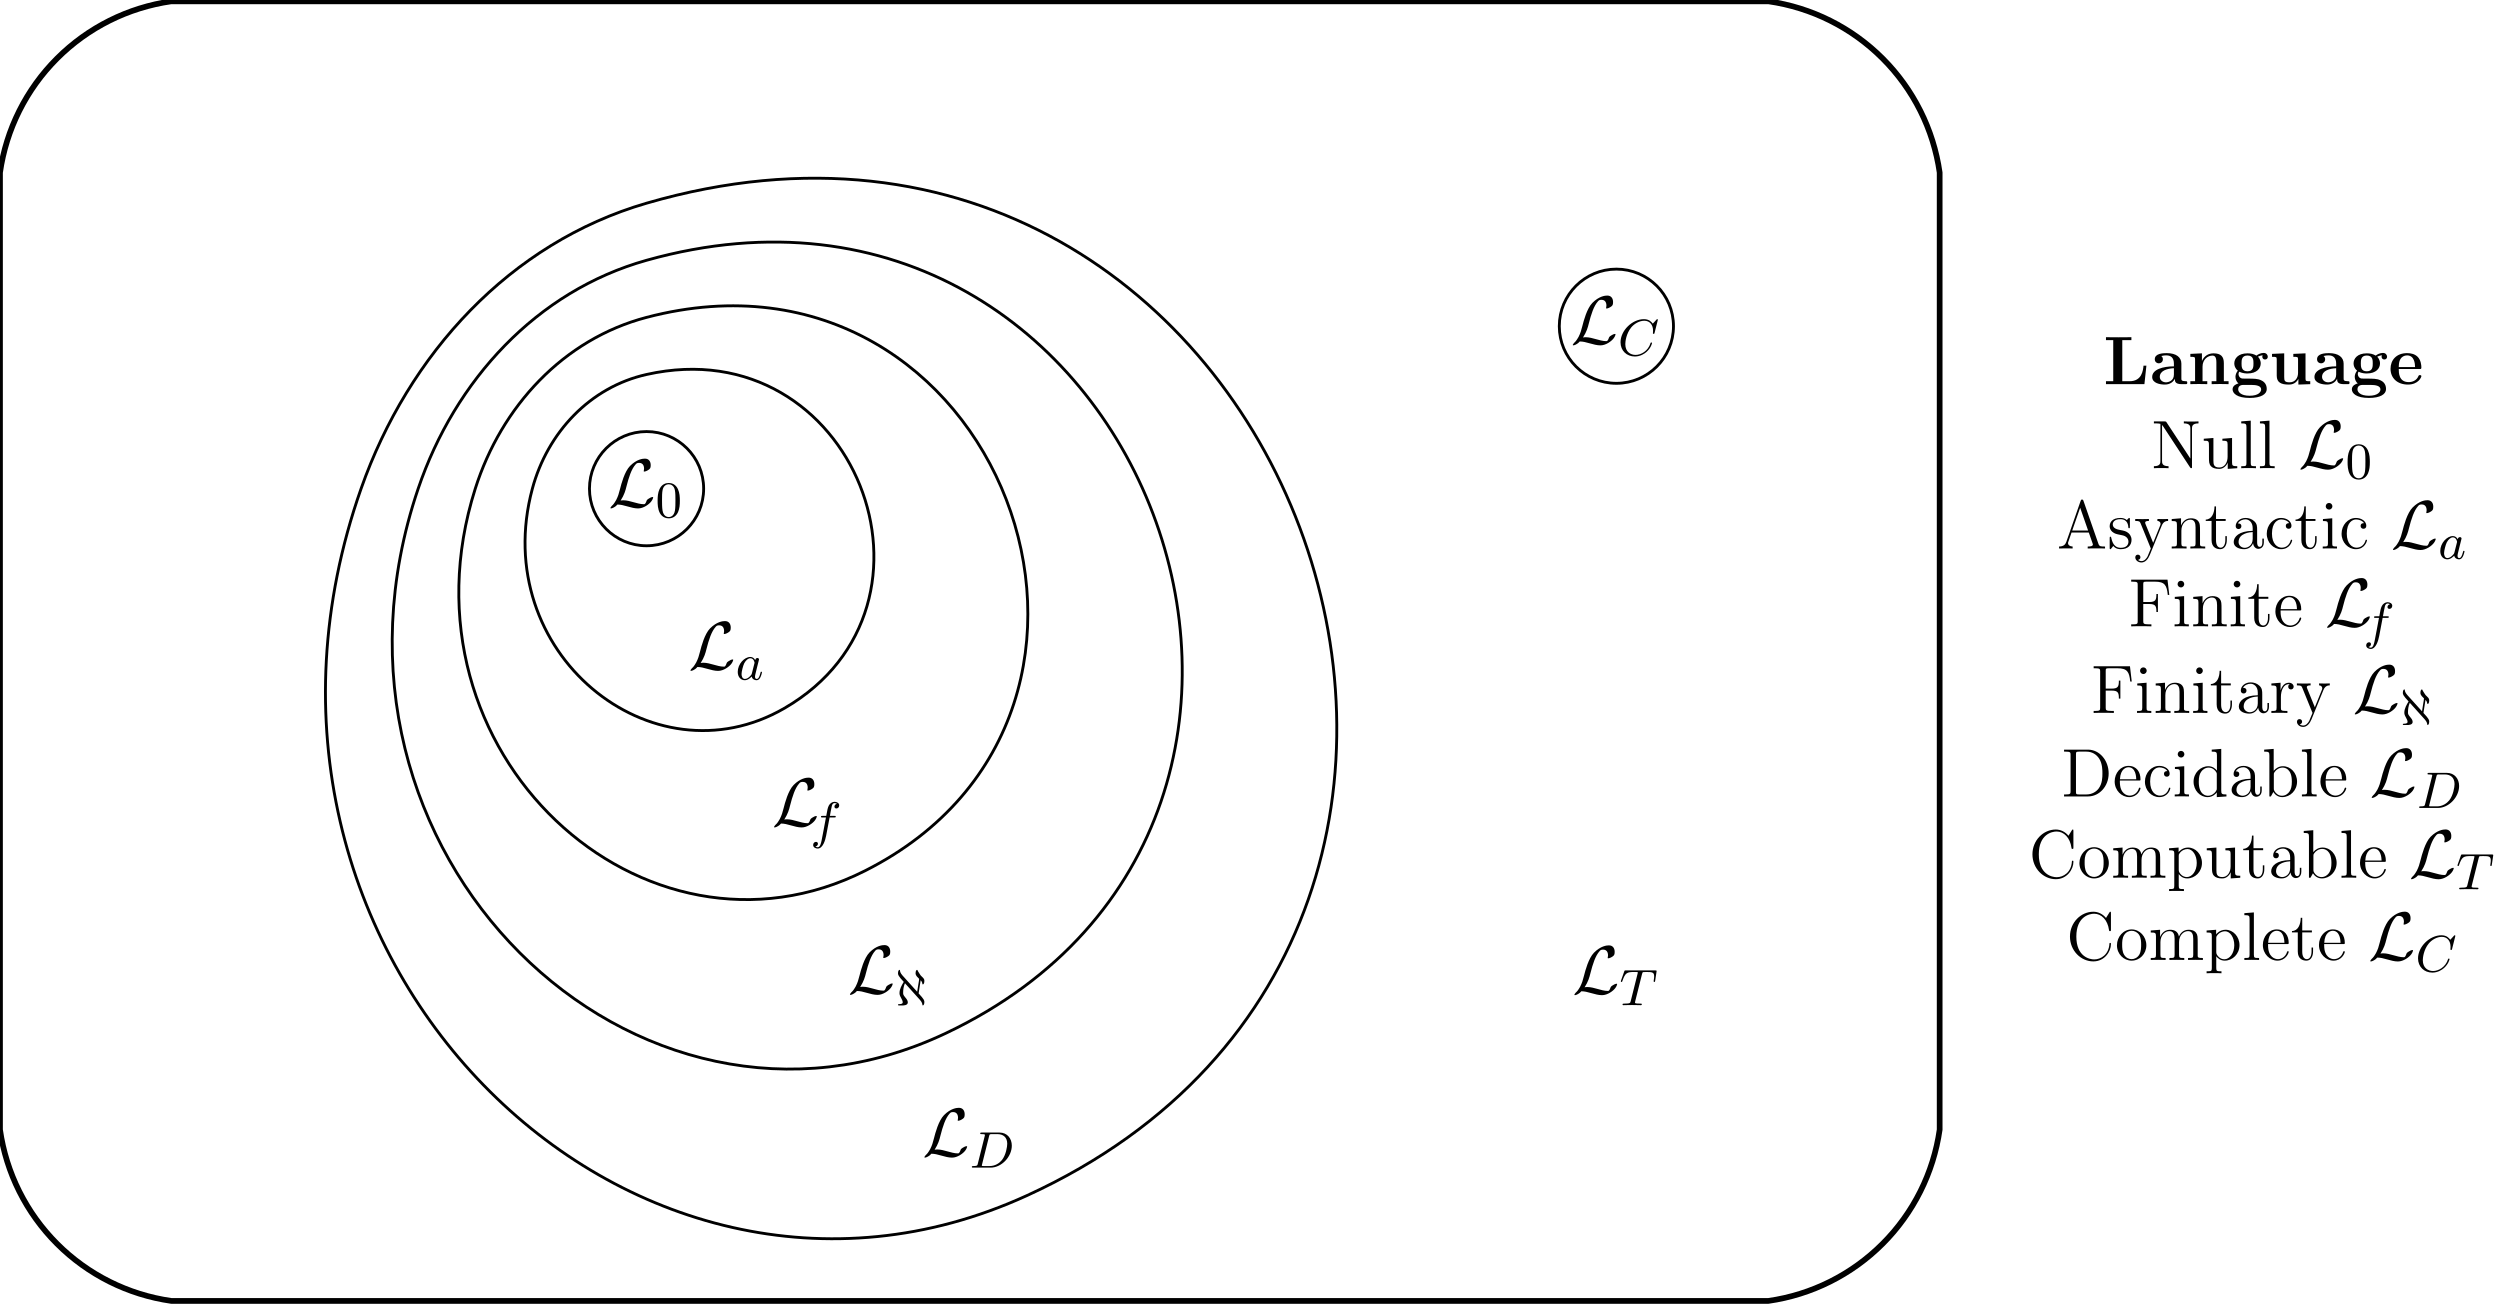
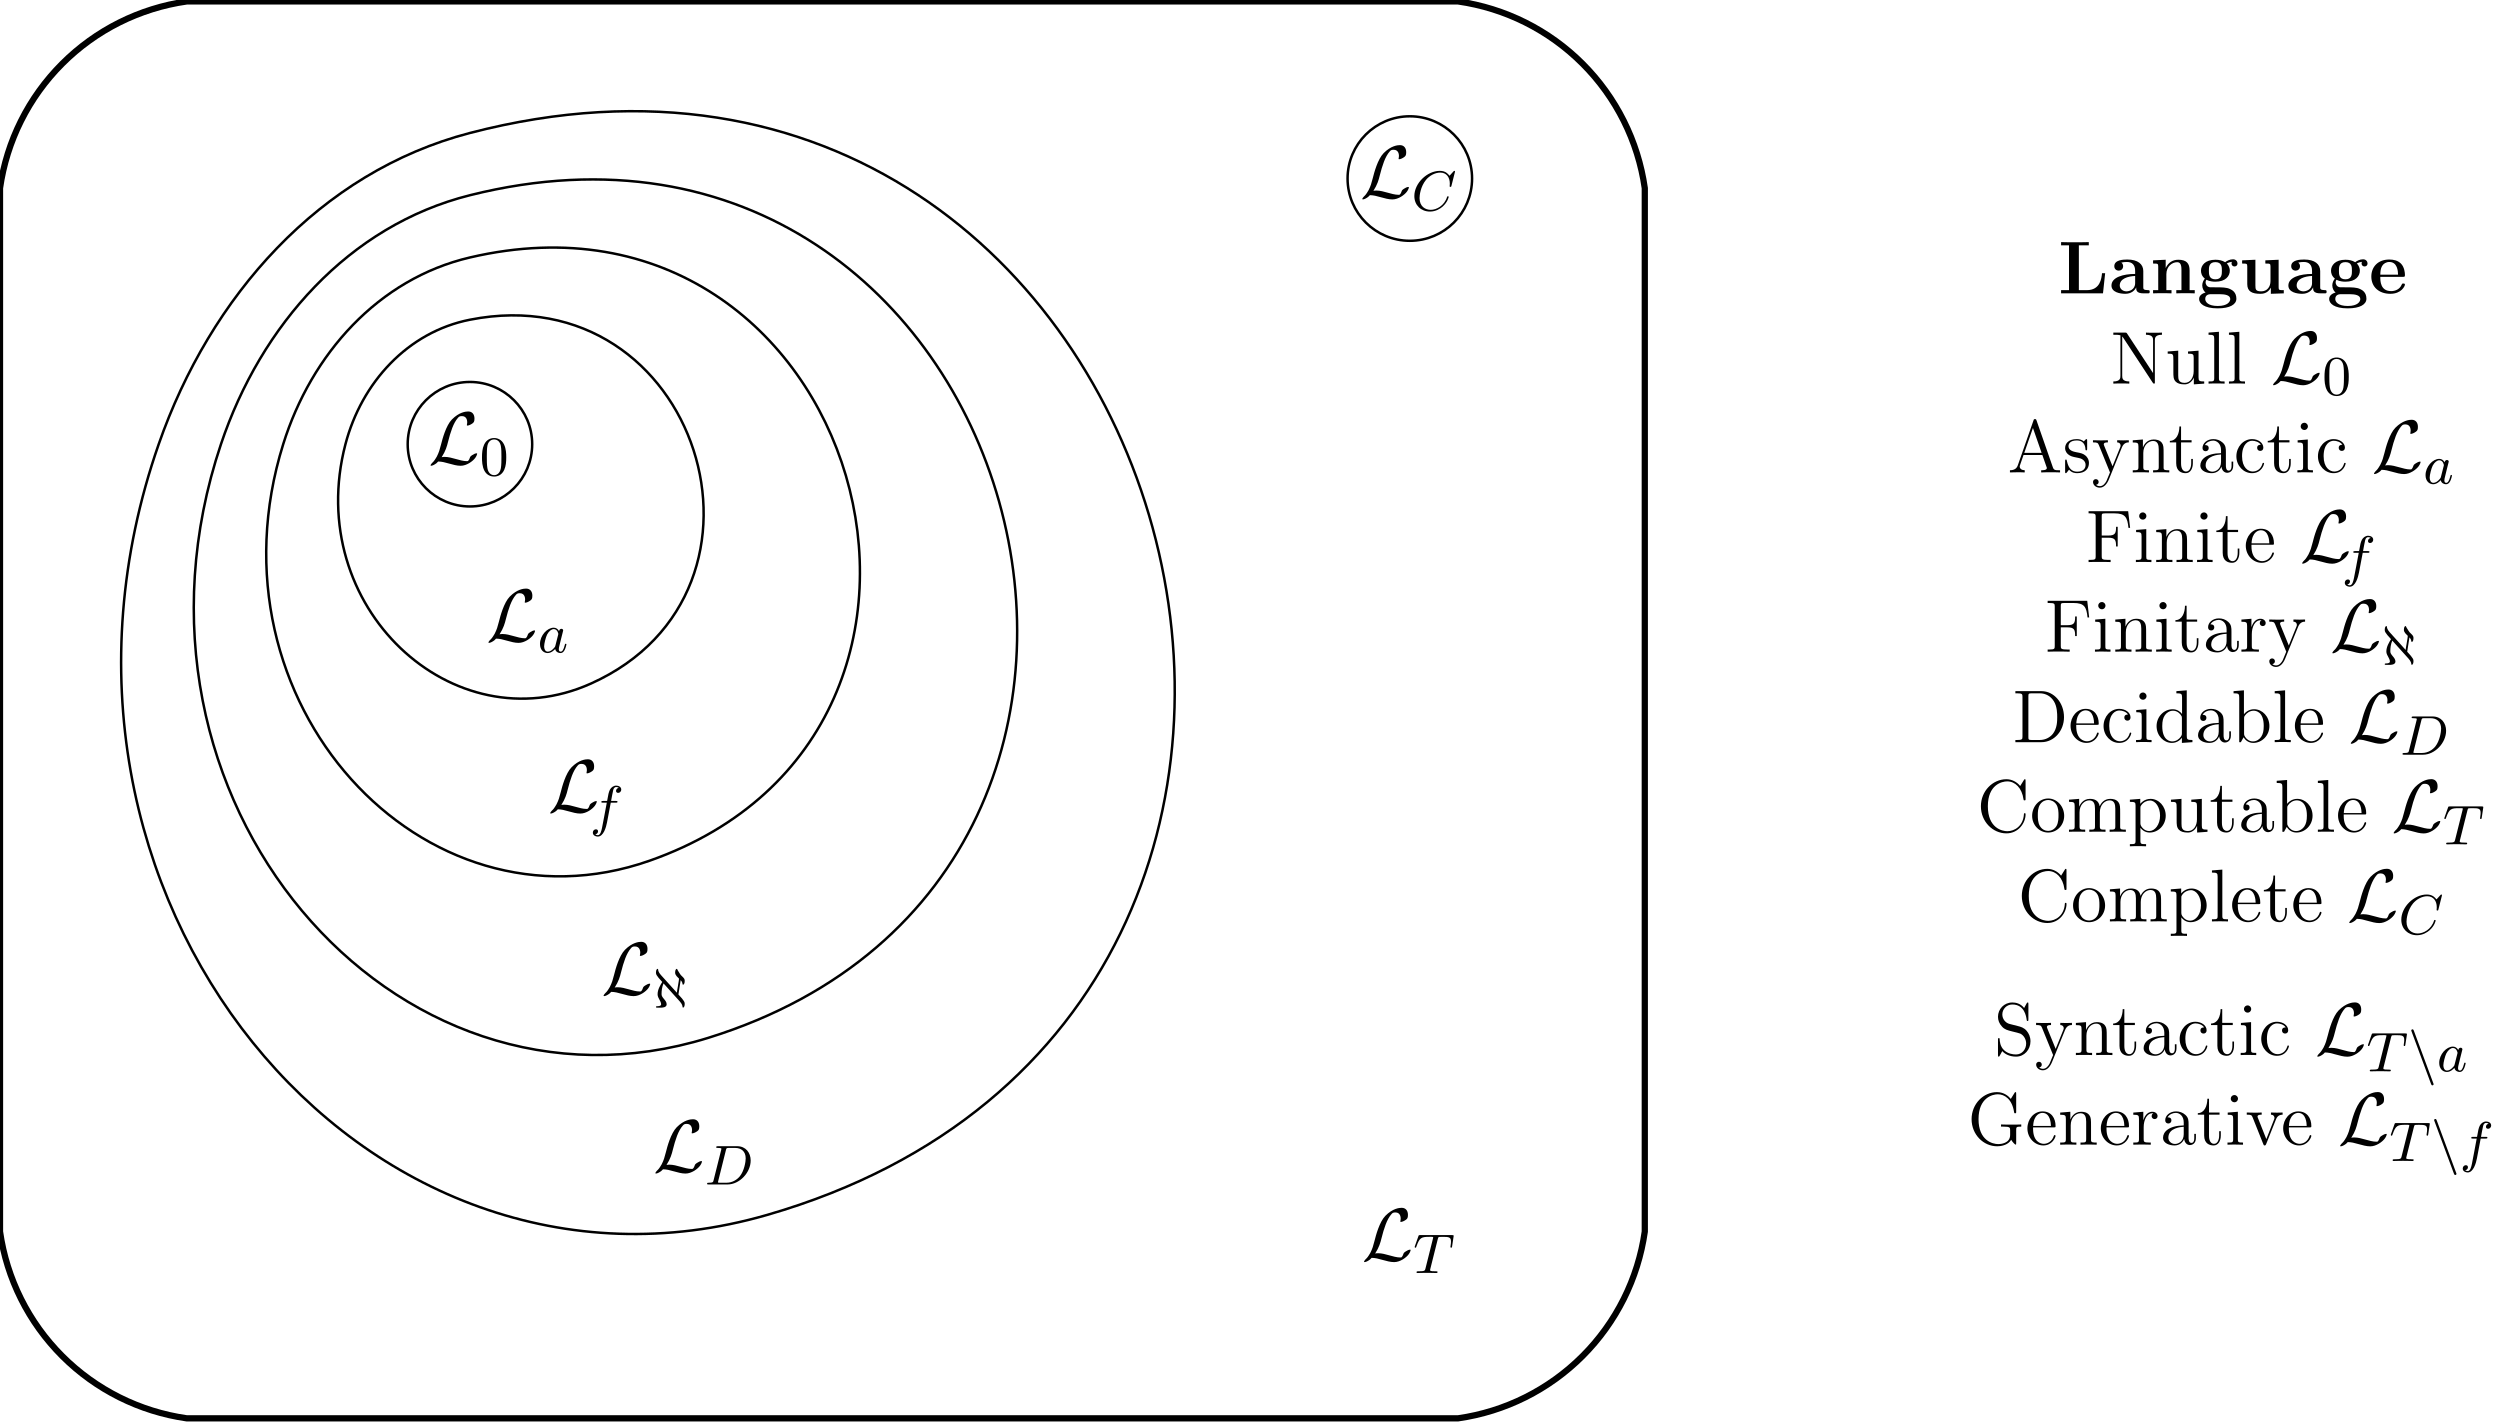
- <svg xmlns="http://www.w3.org/2000/svg" xmlns:xlink="http://www.w3.org/1999/xlink" version="1.1" width="436.23" height="227.767" viewBox="0 0 436.23 227.767">
+ <svg xmlns="http://www.w3.org/2000/svg" xmlns:xlink="http://www.w3.org/1999/xlink" version="1.1" width="400.117" height="227.771" viewBox="0 0 400.117 227.771">
  <defs>
    <g transform="scale(0.009963,0.009963)" id="GLYPHcmsy10_76">
      <path style="fill-rule: evenodd;" d="M180 -93C234 -177,251 -241,264 -294C299 -432,337 -552,399 -621C411 -634,419 -643,451 -643C520 -643,522 -574,522 -560C522 -542,517 -528,517 -523C517 -516,523 -516,524 -516C540 -516,567 -527,592 -545C610 -559,619 -569,619 -610C619 -664,591 -705,535 -705C503 -705,415 -697,317 -598C237 -516,190 -336,171 -261C153 -192,145 -161,115 -101C108 -89,82 -45,68 -32C41 -7,31 11,31 16C31 18,33 22,40 22C44 22,65 18,91 1C108 -9,110 -11,133 -35C183 -34,218 -25,281 -7C332 7,383 22,434 22C515 22,597 -39,629 -83C649 -110,655 -135,655 -138C655 -145,649 -145,648 -145C632 -145,608 -134,591 -122C564 -105,562 -99,556 -82C551 -66,545 -58,541 -52C533 -40,532 -40,517 -40C469 -40,419 -55,353 -73C325 -81,270 -97,220 -97C207 -97,193 -96,180 -93" />
    </g>
    <g transform="scale(0.011955,0.011955)" id="GLYPHcmr12_65">
      <path style="fill-rule: evenodd;" d="M387 -696C383 -708,381 -714,367 -714C353 -714,351 -711,346 -695L137 -97C123 -56,95 -30,31 -29L31 -0C92 -2,94 -2,127 -2C155 -2,203 -2,229 -0L229 -29C187 -30,162 -51,162 -79C162 -85,162 -87,167 -100L213 -233L465 -233L520 -76C525 -64,525 -62,525 -59C525 -29,474 -29,449 -29L449 -0C472 -2,551 -2,579 -2C607 -2,679 -2,702 -0L702 -29C637 -29,619 -29,605 -70M339 -595L455 -262L223 -262" />
    </g>
    <g transform="scale(0.011955,0.011955)" id="GLYPHcmr12_67">
      <path style="fill-rule: evenodd;" d="M652 -681C652 -699,652 -704,642 -704C636 -704,635 -702,629 -692L580 -613C535 -669,467 -704,395 -704C212 -704,54 -546,54 -342C54 -135,214 21,395 21C559 21,652 -122,652 -232C652 -243,652 -249,641 -249C631 -249,630 -244,630 -237C621 -78,505 -8,408 -8C338 -8,147 -50,147 -342C147 -631,335 -675,407 -675C512 -675,604 -586,624 -436C626 -424,626 -421,638 -421C652 -421,652 -424,652 -444" />
    </g>
    <g transform="scale(0.011955,0.011955)" id="GLYPHcmr12_68">
      <path style="fill-rule: evenodd;" d="M42 -683L42 -654L62 -654C134 -654,137 -644,137 -607L137 -76C137 -39,134 -29,62 -29L42 -29L42 -0L392 -0C559 -0,693 -150,693 -335C693 -528,558 -683,392 -683M262 -29C218 -29,216 -36,216 -69L216 -614C216 -647,218 -654,262 -654L367 -654C450 -654,516 -614,557 -548C602 -477,602 -376,602 -336C602 -280,601 -186,544 -112C511 -70,451 -29,367 -29" />
    </g>
    <g transform="scale(0.011955,0.011955)" id="GLYPHcmr12_70">
      <path style="fill-rule: evenodd;" d="M571 -681L41 -681L41 -652L61 -652C133 -652,136 -642,136 -605L136 -76C136 -39,133 -29,61 -29L41 -29L41 -0C65 -2,154 -2,184 -2C219 -2,307 -2,336 -0L336 -29L306 -29C219 -29,217 -41,217 -77L217 -326L305 -326C399 -326,409 -293,409 -209L431 -209L431 -472L409 -472C409 -388,399 -355,305 -355L217 -355L217 -612C217 -645,219 -652,263 -652L388 -652C532 -652,561 -599,575 -458L597 -458" />
    </g>
+     <g transform="scale(0.011955,0.011955)" id="GLYPHcmr12_71">
+       <path style="fill-rule: evenodd;" d="M651 -198C651 -237,655 -242,719 -242L719 -271C693 -269,624 -269,594 -269C562 -269,475 -269,448 -271L448 -242L479 -242C567 -242,570 -230,570 -194L570 -130C570 -16,439 -8,413 -8C334 -8,147 -56,147 -342C147 -631,336 -675,406 -675C493 -675,597 -612,623 -435C625 -424,625 -421,637 -421C651 -421,651 -424,651 -444L651 -681C651 -699,651 -704,641 -704C635 -704,634 -702,628 -692L579 -613C550 -649,489 -704,394 -704C213 -704,54 -547,54 -342C54 -135,213 21,395 21C466 21,547 -2,584 -66C602 -34,635 -1,643 -1C651 -1,651 -7,651 -23" />
+     </g>
    <g transform="scale(0.011955,0.011955)" id="GLYPHcmr12_78">
      <path style="fill-rule: evenodd;" d="M226 -669C217 -682,216 -683,194 -683L41 -683L41 -654C84 -654,109 -654,136 -647L136 -105C136 -76,136 -29,41 -29L41 -0C67 -2,120 -2,148 -2C176 -2,229 -2,255 -0L255 -29C160 -29,160 -76,160 -105L160 -631C168 -623,168 -621,177 -609L567 -15C577 -1,578 -0,585 -0C594 -0,596 -4,597 -6L597 -578C597 -607,597 -654,692 -654L692 -683C666 -681,613 -681,585 -681C557 -681,504 -681,478 -683L478 -654C573 -654,573 -607,573 -578L573 -141" />
    </g>
+     <g transform="scale(0.011955,0.011955)" id="GLYPHcmr12_83">
+       <path style="fill-rule: evenodd;" d="M208 -417C157 -430,112 -480,112 -544C112 -614,168 -677,246 -677C410 -677,432 -515,438 -472C440 -460,440 -456,450 -456C461 -456,461 -461,461 -479L461 -681C461 -699,461 -704,451 -704C448 -704,444 -704,437 -691L404 -630C356 -692,290 -704,246 -704C135 -704,54 -615,54 -513C54 -465,71 -421,108 -381C143 -342,178 -333,249 -315C284 -307,339 -293,353 -287C400 -264,431 -210,431 -154C431 -79,378 -8,295 -8C250 -8,188 -19,139 -62C81 -114,77 -186,76 -219C75 -227,67 -227,65 -227C54 -227,54 -222,54 -204L54 -2C54 16,54 21,64 21C70 21,71 19,78 7C82 -1,103 -38,111 -53C147 -13,210 21,296 21C408 21,489 -74,489 -184C489 -245,466 -290,439 -323C402 -368,357 -379,318 -389" />
+     </g>
    <g transform="scale(0.011955,0.011955)" id="GLYPHcmr12_97">
      <path style="fill-rule: evenodd;" d="M386 -267C386 -321,386 -361,342 -400C307 -432,262 -446,218 -446C136 -446,73 -392,73 -327C73 -298,92 -284,115 -284C139 -284,156 -301,156 -325C156 -366,120 -366,105 -366C128 -408,176 -426,216 -426C262 -426,321 -388,321 -298L321 -258C120 -255,44 -171,44 -94C44 -15,136 10,197 10C263 10,308 -30,327 -78C331 -31,362 5,405 5C426 5,484 -9,484 -89L484 -145L462 -145L462 -89C462 -32,438 -24,424 -24C386 -24,386 -77,386 -92M321 -141C321 -43,248 -10,205 -10C156 -10,115 -46,115 -94C115 -226,285 -238,321 -240" />
    </g>
    <g transform="scale(0.011955,0.011955)" id="GLYPHcmr12_98">
      <path style="fill-rule: evenodd;" d="M167 -694L28 -683L28 -654C96 -654,104 -647,104 -598L104 -0L126 -0C130 -8,158 -58,162 -65C185 -28,228 10,292 10C407 10,508 -87,508 -216C508 -343,414 -441,303 -441C248 -441,201 -416,167 -374M169 -320C169 -338,169 -340,180 -356C204 -392,248 -421,297 -421C327 -421,432 -409,432 -217C432 -150,422 -108,398 -72C378 -41,338 -10,288 -10C234 -10,199 -45,182 -72C169 -93,169 -97,169 -114" />
    </g>
    <g transform="scale(0.011955,0.011955)" id="GLYPHcmr12_99">
      <path style="fill-rule: evenodd;" d="M362 -370C350 -370,313 -370,313 -329C313 -305,330 -288,354 -288C377 -288,396 -302,396 -331C396 -398,326 -446,245 -446C128 -446,35 -342,35 -216C35 -88,131 10,244 10C376 10,406 -110,406 -119C406 -128,399 -128,396 -128C387 -128,386 -125,383 -113C361 -42,307 -12,253 -12C192 -12,111 -65,111 -217C111 -383,196 -424,246 -424C284 -424,339 -409,362 -370" />
    </g>
    <g transform="scale(0.011955,0.011955)" id="GLYPHcmr12_100">
      <path style="fill-rule: evenodd;" d="M300 -683L300 -654C368 -654,376 -647,376 -598L376 -377C355 -406,312 -441,251 -441C135 -441,35 -343,35 -215C35 -88,130 10,240 10C316 10,360 -40,374 -59L374 10L515 -0L515 -29C447 -29,439 -36,439 -85L439 -694M374 -117C374 -99,374 -96,360 -74C336 -39,295 -10,245 -10C219 -10,111 -20,111 -214C111 -286,123 -326,145 -359C165 -390,205 -421,255 -421C317 -421,352 -376,362 -360C374 -343,374 -341,374 -323" />
    </g>
    <g transform="scale(0.011955,0.011955)" id="GLYPHcmr12_101">
      <path style="fill-rule: evenodd;" d="M383 -232C405 -232,407 -232,407 -251C407 -352,353 -446,232 -446C118 -446,30 -343,30 -219C30 -87,132 10,243 10C362 10,407 -98,407 -119C407 -125,402 -129,396 -129C388 -129,386 -124,384 -119C358 -35,291 -12,249 -12C207 -12,106 -40,106 -213L106 -232M107 -251C115 -408,203 -426,231 -426C338 -426,344 -285,345 -251" />
    </g>
    <g transform="scale(0.011955,0.011955)" id="GLYPHcmr12_105">
      <path style="fill-rule: evenodd;" d="M174 -616C174 -642,153 -665,125 -665C99 -665,77 -644,77 -617C77 -587,101 -568,125 -568C156 -568,174 -594,174 -616M36 -430L36 -401C100 -401,109 -395,109 -346L109 -74C109 -29,98 -29,33 -29L33 -0C61 -2,109 -2,138 -2C149 -2,207 -2,241 -0L241 -29C176 -29,172 -34,172 -73L172 -441" />
    </g>
    <g transform="scale(0.011955,0.011955)" id="GLYPHcmr12_108">
      <path style="fill-rule: evenodd;" d="M172 -694L33 -683L33 -654C101 -654,109 -647,109 -598L109 -74C109 -29,98 -29,33 -29L33 -0C61 -2,110 -2,140 -2C170 -2,220 -2,248 -0L248 -29C184 -29,172 -29,172 -74" />
    </g>
    <g transform="scale(0.011955,0.011955)" id="GLYPHcmr12_109">
      <path style="fill-rule: evenodd;" d="M717 -243C717 -336,717 -364,694 -396C665 -435,618 -441,584 -441C501 -441,459 -381,443 -342C429 -419,375 -441,312 -441C215 -441,177 -358,169 -338L168 -338L168 -441L32 -430L32 -401C100 -401,108 -394,108 -345L108 -74C108 -29,97 -29,32 -29L32 -0C58 -2,112 -2,140 -2C169 -2,223 -2,249 -0L249 -29C185 -29,173 -29,173 -74L173 -260C173 -365,242 -421,304 -421C366 -421,380 -370,380 -309L380 -74C380 -29,369 -29,304 -29L304 -0C330 -2,384 -2,412 -2C441 -2,495 -2,521 -0L521 -29C457 -29,445 -29,445 -74L445 -260C445 -365,514 -421,576 -421C638 -421,652 -370,652 -309L652 -74C652 -29,641 -29,576 -29L576 -0C602 -2,656 -2,684 -2C713 -2,767 -2,793 -0L793 -29C743 -29,718 -29,717 -59" />
    </g>
    <g transform="scale(0.011955,0.011955)" id="GLYPHcmr12_110">
      <path style="fill-rule: evenodd;" d="M445 -243C445 -336,445 -364,422 -396C393 -435,346 -441,312 -441C215 -441,177 -358,169 -338L168 -338L168 -441L32 -430L32 -401C100 -401,108 -394,108 -345L108 -74C108 -29,97 -29,32 -29L32 -0C58 -2,112 -2,140 -2C169 -2,223 -2,249 -0L249 -29C185 -29,173 -29,173 -74L173 -260C173 -365,242 -421,304 -421C366 -421,380 -370,380 -309L380 -74C380 -29,369 -29,304 -29L304 -0C330 -2,384 -2,412 -2C441 -2,495 -2,521 -0L521 -29C471 -29,446 -29,445 -59" />
    </g>
    <g transform="scale(0.011955,0.011955)" id="GLYPHcmr12_111">
      <path style="fill-rule: evenodd;" d="M459 -214C459 -343,361 -446,245 -446C125 -446,30 -340,30 -214C30 -86,130 10,244 10C362 10,459 -88,459 -214M245 -12C208 -12,163 -28,134 -77C107 -122,106 -181,106 -223C106 -261,106 -322,137 -367C165 -410,209 -426,244 -426C283 -426,325 -408,352 -369C383 -323,383 -260,383 -223C383 -188,383 -126,357 -79C329 -31,283 -12,245 -12" />
    </g>
    <g transform="scale(0.011955,0.011955)" id="GLYPHcmr12_112">
      <path style="fill-rule: evenodd;" d="M245 165C181 165,169 165,169 120L169 -54C187 -29,228 10,292 10C407 10,508 -87,508 -216C508 -343,414 -441,305 -441C217 -441,170 -378,167 -374L167 -441L28 -430L28 -401C98 -401,104 -394,104 -350L104 120C104 165,93 165,28 165L28 194C54 192,108 192,136 192C165 192,219 192,245 194M169 -319C169 -338,169 -339,180 -355C210 -400,259 -419,297 -419C372 -419,432 -328,432 -216C432 -97,364 -10,287 -10C256 -10,227 -23,207 -42C184 -65,169 -85,169 -113" />
    </g>
    <g transform="scale(0.011955,0.011955)" id="GLYPHcmr12_114">
      <path style="fill-rule: evenodd;" d="M167 -233C167 -330,207 -421,284 -421C292 -421,294 -421,298 -420C290 -416,274 -410,274 -383C274 -354,297 -343,313 -343C333 -343,353 -356,353 -383C353 -413,326 -441,283 -441C198 -441,169 -349,163 -330L162 -330L162 -441L28 -430L28 -401C96 -401,104 -394,104 -345L104 -74C104 -29,93 -29,28 -29L28 -0C56 -2,111 -2,141 -2C168 -2,239 -2,262 -0L262 -29L242 -29C169 -29,167 -40,167 -76" />
    </g>
    <g transform="scale(0.011955,0.011955)" id="GLYPHcmr12_115">
      <path style="fill-rule: evenodd;" d="M328 -423C328 -441,328 -446,318 -446C310 -446,291 -424,284 -415C253 -440,222 -446,190 -446C69 -446,33 -380,33 -325C33 -314,33 -279,71 -244C103 -216,137 -209,183 -200C238 -189,251 -186,276 -166C294 -151,307 -129,307 -101C307 -58,282 -10,194 -10C128 -10,80 -48,58 -148C54 -166,54 -167,53 -168C51 -172,47 -172,44 -172C33 -172,33 -167,33 -149L33 -13C33 5,33 10,43 10C48 10,49 9,66 -12C71 -19,71 -21,86 -37C124 10,178 10,195 10C300 10,352 -48,352 -127C352 -181,319 -213,310 -222C274 -253,247 -259,181 -271C151 -277,78 -291,78 -351C78 -382,99 -428,189 -428C298 -428,304 -335,306 -304C307 -296,314 -296,317 -296C328 -296,328 -301,328 -319" />
    </g>
    <g transform="scale(0.011955,0.011955)" id="GLYPHcmr12_116">
      <path style="fill-rule: evenodd;" d="M168 -402L309 -402L309 -431L168 -431L168 -615L146 -615C145 -521,109 -425,18 -422L18 -402L103 -402L103 -124C103 -13,177 10,230 10C293 10,326 -52,326 -124L326 -181L304 -181L304 -126C304 -54,275 -12,236 -12C168 -12,168 -105,168 -122" />
    </g>
    <g transform="scale(0.011955,0.011955)" id="GLYPHcmr12_117">
      <path style="fill-rule: evenodd;" d="M304 -430L304 -401C372 -401,380 -394,380 -345L380 -166C380 -81,335 -10,260 -10C178 -10,173 -57,173 -110L173 -441L32 -430L32 -401C108 -401,108 -398,108 -309L108 -159C108 -97,108 -61,138 -28C162 -2,203 10,254 10C271 10,303 10,337 -19C366 -42,382 -80,382 -80L382 10L521 -0L521 -29C453 -29,445 -36,445 -85L445 -441" />
    </g>
+     <g transform="scale(0.011955,0.011955)" id="GLYPHcmr12_118">
+       <path style="fill-rule: evenodd;" d="M408 -336C417 -358,434 -401,498 -402L498 -431C469 -429,455 -429,424 -429C403 -429,388 -429,342 -431L342 -402C384 -400,389 -370,389 -359C389 -350,387 -345,382 -333L280 -75L168 -357C163 -371,162 -371,162 -376C162 -402,200 -402,218 -402L218 -431C193 -429,141 -429,114 -429C81 -429,79 -429,18 -431L18 -402C74 -402,84 -398,96 -367L239 -9C244 5,246 10,258 10C265 10,271 8,278 -9" />
+     </g>
    <g transform="scale(0.011955,0.011955)" id="GLYPHcmr12_121">
      <path style="fill-rule: evenodd;" d="M405 -334C432 -401,479 -402,498 -402L498 -431C469 -429,455 -429,423 -429C400 -429,398 -429,342 -431L342 -402C379 -400,388 -377,388 -359C388 -350,386 -345,382 -335L280 -83L169 -355C163 -369,163 -375,163 -376C163 -402,198 -402,218 -402L218 -431C192 -429,143 -429,115 -429C77 -429,75 -429,18 -431L18 -402C76 -402,84 -397,97 -366L246 -0C202 106,202 108,198 116C181 146,154 184,109 184C78 184,59 166,59 166C59 166,94 162,94 127C94 103,75 90,57 90C40 90,19 100,19 129C19 167,56 204,109 204C165 204,206 155,232 92" />
    </g>
    <g transform="scale(0.008966,0.008966)" id="GLYPHcmr9_48">
      <path style="fill-rule: evenodd;" d="M473 -320C473 -387,470 -473,435 -548C391 -642,315 -666,257 -666C197 -666,121 -642,77 -546C45 -477,40 -396,40 -320C40 -255,42 -158,85 -79C132 6,210 22,256 22C321 22,395 -6,437 -98C467 -165,473 -240,473 -320M257 -3C227 -3,155 -17,136 -130C126 -189,126 -275,126 -332C126 -400,126 -479,138 -534C158 -623,222 -641,256 -641C294 -641,357 -621,376 -528C387 -473,387 -395,387 -332C387 -270,387 -186,377 -127C356 -13,282 -3,257 -3" />
    </g>
    <g transform="scale(0.008966,0.008966)" id="GLYPHcmmi9_67">
      <path style="fill-rule: evenodd;" d="M774 -678C777 -690,777 -692,777 -694C777 -695,776 -705,765 -705C759 -705,756 -702,749 -694L688 -627C684 -622,680 -618,679 -618C678 -618,677 -619,671 -626C656 -646,611 -705,507 -705C278 -705,51 -483,51 -255C51 -92,170 22,331 22C435 22,517 -32,556 -67C647 -148,664 -236,664 -240C664 -244,662 -251,650 -251C639 -251,637 -245,636 -241C587 -80,444 -9,344 -9C247 -9,144 -68,144 -219C144 -264,159 -422,260 -545C320 -617,418 -674,514 -674C625 -674,684 -589,684 -479C684 -445,681 -438,681 -430C681 -419,693 -419,696 -419C709 -419,709 -421,714 -440" />
    </g>
    <g transform="scale(0.008966,0.008966)" id="GLYPHcmmi9_68">
      <path style="fill-rule: evenodd;" d="M161 -76C152 -40,150 -31,75 -31C56 -31,45 -31,45 -13C45 -0,55 -0,73 -0L410 -0C624 -0,823 -212,823 -428C823 -565,737 -683,581 -683L238 -683C220 -683,208 -683,208 -665C208 -652,217 -652,238 -652C242 -652,260 -652,276 -650C293 -648,300 -646,300 -635C300 -630,299 -626,296 -615M381 -613C390 -649,392 -652,434 -652L547 -652C651 -652,734 -594,734 -465C734 -407,709 -247,631 -148C585 -91,502 -31,392 -31L272 -31C258 -31,256 -31,252 -32C242 -33,239 -34,239 -41C239 -44,239 -46,244 -64" />
    </g>
    <g transform="scale(0.008966,0.008966)" id="GLYPHcmmi9_84">
      <path style="fill-rule: evenodd;" d="M439 -609C445 -631,447 -641,464 -644C472 -646,504 -646,525 -646C640 -646,674 -639,674 -561C674 -548,674 -533,665 -474L664 -466C664 -459,668 -452,678 -452C690 -452,692 -461,694 -476L720 -649C721 -654,722 -660,722 -663C722 -677,712 -677,693 -677L124 -677C100 -677,99 -676,92 -657L30 -481C26 -468,26 -466,26 -465C26 -460,29 -452,39 -452C50 -452,52 -458,58 -476C113 -632,144 -646,289 -646L328 -646C356 -646,356 -643,356 -635C356 -629,354 -622,352 -614L218 -79C209 -43,206 -31,100 -31C68 -31,59 -31,59 -13C59 -0,72 -0,76 -0C102 -0,131 -2,158 -2C186 -2,215 -3,243 -3C287 -3,289 -3,326 -2C339 -2,405 -0,413 -0C422 -0,434 -0,434 -18C434 -31,425 -31,400 -31C375 -31,363 -31,336 -33C313 -36,301 -37,301 -54C301 -59,303 -67,305 -74" />
    </g>
    <g transform="scale(0.008966,0.008966)" id="GLYPHcmmi9_97">
      <path style="fill-rule: evenodd;" d="M382 -380C363 -416,332 -442,287 -442C171 -442,42 -304,42 -151C42 -41,112 11,179 11C244 11,297 -43,313 -62C324 -7,374 11,406 11C435 11,460 -2,482 -44C500 -77,514 -139,514 -143C514 -148,511 -155,501 -155C489 -155,488 -150,484 -131C462 -44,440 -14,409 -14C384 -14,378 -38,378 -60C378 -79,383 -99,392 -134L417 -237C424 -262,442 -337,446 -352C450 -366,456 -390,456 -393C456 -409,443 -422,425 -422C412 -422,387 -414,382 -380M317 -122C312 -103,312 -102,296 -83C260 -40,219 -14,182 -14C133 -14,116 -65,116 -108C116 -157,145 -272,169 -320C201 -380,247 -417,287 -417C354 -417,369 -337,369 -330C369 -325,367 -319,366 -315" />
    </g>
    <g transform="scale(0.008966,0.008966)" id="GLYPHcmmi9_102">
      <path style="fill-rule: evenodd;" d="M374 -400L464 -400C484 -400,494 -400,494 -418C494 -431,484 -431,465 -431L380 -431C391 -491,405 -573,418 -627C427 -666,451 -680,471 -680C477 -680,500 -678,517 -666C497 -662,468 -644,468 -611C468 -586,487 -575,506 -575C533 -575,561 -597,561 -635C561 -680,517 -705,470 -705C425 -705,380 -673,359 -632C337 -589,330 -550,309 -431L237 -431C218 -431,206 -431,206 -413C206 -400,217 -400,235 -400L303 -400C275 -255,240 -55,218 49C206 104,190 180,142 180C127 180,107 174,97 166C122 162,147 141,147 111C147 86,128 75,109 75C82 75,54 97,54 135C54 181,100 205,142 205C244 205,291 39,307 -47" />
    </g>
    <g transform="scale(0.008966,0.008966)" id="GLYPHcmsy9_64">
      <path style="fill-rule: evenodd;" d="M482 -111C527 -61,530 -29,531 -16C532 -10,532 -1,542 -1C550 -1,570 -16,570 -66C570 -94,570 -116,458 -235L498 -491C528 -458,530 -433,531 -424C531 -419,532 -410,542 -410C549 -410,570 -423,570 -476C570 -506,565 -520,527 -556C500 -581,499 -582,481 -610C445 -665,442 -673,438 -683C436 -688,434 -693,427 -693C419 -693,399 -678,399 -628C399 -609,399 -582,463 -524C467 -521,468 -520,468 -515C468 -510,465 -473,448 -381C437 -323,433 -294,430 -267L145 -583C100 -633,97 -665,96 -678C95 -684,95 -693,85 -693C77 -693,57 -678,57 -628C57 -600,57 -578,169 -459C133 -400,86 -322,86 -241C86 -217,90 -194,116 -149C132 -119,149 -89,149 -61C149 -43,139 -26,75 -25C67 -25,57 -25,57 -13C57 -0,65 -0,85 -0L143 -0C163 -0,248 -0,248 -60C248 -98,222 -129,199 -156C158 -205,157 -218,157 -248C157 -297,163 -366,192 -433" />
    </g>
+     <g transform="scale(0.008966,0.008966)" id="GLYPHcmsy9_110">
+       <path style="fill-rule: evenodd;" d="M410 225C415 238,420 250,435 250C446 250,456 241,456 228C456 226,456 224,450 210L103 -726C95 -747,87 -750,78 -750C67 -750,57 -741,57 -728C57 -726,57 -724,63 -710" />
+     </g>
    <g transform="scale(0.011955,0.011955)" id="GLYPHcmbx12_76">
      <path style="fill-rule: evenodd;" d="M628 -270L586 -270C579 -201,563 -43,383 -43L276 -43L276 -643L409 -643L409 -686C360 -684,271 -684,218 -684C181 -684,67 -684,38 -686L38 -643L144 -643L144 -43L38 -43L38 -0L599 -0" />
    </g>
    <g transform="scale(0.011955,0.011955)" id="GLYPHcmbx12_97">
      <path style="fill-rule: evenodd;" d="M460 -299C460 -391,387 -453,246 -453C190 -453,72 -448,72 -364C72 -322,104 -304,131 -304C161 -304,190 -325,190 -363C190 -382,183 -400,166 -411C199 -420,223 -420,242 -420C310 -420,351 -382,351 -300L351 -260C193 -260,34 -216,34 -105C34 -14,150 6,219 6C296 6,345 -36,365 -80C365 -43,365 -0,466 -0L517 -0C538 -0,546 -0,546 -22C546 -43,537 -43,523 -43C460 -44,460 -60,460 -83M351 -139C351 -45,267 -27,235 -27C186 -27,145 -60,145 -106C145 -197,253 -228,351 -233" />
    </g>
    <g transform="scale(0.011955,0.011955)" id="GLYPHcmbx12_101">
      <path style="fill-rule: evenodd;" d="M452 -221C475 -221,481 -221,481 -246C481 -276,474 -351,428 -398C386 -440,330 -453,272 -453C116 -453,31 -351,31 -225C31 -85,134 6,285 6C436 6,481 -100,481 -117C481 -132,466 -132,460 -132C444 -132,443 -129,437 -116C411 -51,345 -30,297 -30C152 -30,151 -165,151 -221M151 -250C153 -291,154 -330,175 -366C194 -398,229 -420,272 -420C379 -420,388 -300,389 -250" />
    </g>
    <g transform="scale(0.011955,0.011955)" id="GLYPHcmbx12_103">
      <path style="fill-rule: evenodd;" d="M130 -182C178 -156,234 -156,249 -156C387 -156,442 -233,442 -303C442 -354,413 -390,401 -400C430 -416,454 -420,471 -422C468 -417,465 -413,465 -400C465 -379,479 -360,505 -360C531 -360,545 -379,545 -400C545 -424,527 -456,485 -456C442 -456,401 -435,380 -417C339 -441,300 -450,249 -450C111 -450,56 -373,56 -303C56 -272,66 -231,108 -197C91 -178,73 -143,73 -107C73 -64,96 -27,117 -11C93 -5,31 18,31 75C31 134,96 201,280 201C446 201,530 147,530 72C530 -16,472 -45,447 -57C399 -81,335 -81,247 -81C222 -81,178 -81,173 -82C130 -89,118 -127,118 -146C118 -154,119 -169,130 -182M249 -188C162 -188,162 -257,162 -303C162 -349,162 -418,249 -418C336 -418,336 -349,336 -303C336 -257,336 -188,249 -188M305 11C378 11,448 24,448 76C448 111,413 169,281 169C149 169,113 113,113 75C113 11,176 11,191 11" />
    </g>
    <g transform="scale(0.011955,0.011955)" id="GLYPHcmbx12_110">
      <path style="fill-rule: evenodd;" d="M531 -306C531 -401,490 -450,380 -450C308 -450,246 -415,212 -340L211 -340L211 -450L42 -442L42 -399C104 -399,111 -399,111 -360L111 -43L42 -43L42 -0C65 -2,137 -2,165 -2C193 -2,266 -2,289 -0L289 -43L220 -43L220 -256C220 -364,300 -417,364 -417C401 -417,422 -393,422 -317L422 -43L353 -43L353 -0C376 -2,448 -2,476 -2C504 -2,577 -2,600 -0L600 -43L531 -43" />
    </g>
    <g transform="scale(0.011955,0.011955)" id="GLYPHcmbx12_117">
      <path style="fill-rule: evenodd;" d="M353 -442L353 -399C415 -399,422 -399,422 -360L422 -164C422 -88,377 -27,299 -27C224 -27,220 -52,220 -107L220 -450L42 -442L42 -399C104 -399,111 -399,111 -360L111 -123C111 -23,178 6,285 6C309 6,383 6,426 -75L427 -75L427 6L600 -0L600 -43C538 -43,531 -43,531 -82L531 -450" />
    </g>
  </defs>
-   <g transform="matrix(1.199997,-0,-0,1.199997,106.1428 88.45604)" style="fill: rgb(0%,0%,0%);">
-     <use xlink:href="#GLYPHcmsy10_76" />
-   </g>
-   <g transform="translate(114.3886 90.24934)" style="fill: rgb(0%,0%,0%);">
+   <g transform="matrix(1.199997,-0,-0,1.199997,68.53661 74.28285)" style="fill: rgb(0%,0%,0%);">
+     <use xlink:href="#GLYPHcmsy10_76" />
+   </g>
+   <g transform="translate(76.78241 76.07616)" style="fill: rgb(0%,0%,0%);">
    <use xlink:href="#GLYPHcmr9_48" />
  </g>
-   <g transform="matrix(1.199997,-0,-0,1.199997,120.108 116.8024)" style="fill: rgb(0%,0%,0%);">
-     <use xlink:href="#GLYPHcmsy10_76" />
-   </g>
-   <g transform="translate(128.3538 118.5957)" style="fill: rgb(0%,0%,0%);">
+   <g transform="matrix(1.199997,-0,-0,1.199997,77.801 102.6292)" style="fill: rgb(0%,0%,0%);">
+     <use xlink:href="#GLYPHcmsy10_76" />
+   </g>
+   <g transform="translate(86.0468 104.4225)" style="fill: rgb(0%,0%,0%);">
    <use xlink:href="#GLYPHcmmi9_97" />
  </g>
-   <g transform="matrix(1.199997,-0,-0,1.199997,134.6951 144.1194)" style="fill: rgb(0%,0%,0%);">
-     <use xlink:href="#GLYPHcmsy10_76" />
-   </g>
-   <g transform="translate(141.405 146.2282)" style="fill: rgb(0%,0%,0%);">
+   <g transform="matrix(1.199997,-0,-0,1.199997,87.68736 129.9462)" style="fill: rgb(0%,0%,0%);">
+     <use xlink:href="#GLYPHcmsy10_76" />
+   </g>
+   <g transform="translate(94.39726 132.055)" style="fill: rgb(0%,0%,0%);">
    <use xlink:href="#GLYPHcmmi9_102" />
  </g>
-   <g transform="matrix(1.199997,-0,-0,1.199997,147.9378 173.3375)" style="fill: rgb(0%,0%,0%);">
-     <use xlink:href="#GLYPHcmsy10_76" />
-   </g>
-   <g transform="translate(156.1836 175.4463)" style="fill: rgb(0%,0%,0%);">
+   <g transform="matrix(1.199997,-0,-0,1.199997,96.22931 159.1643)" style="fill: rgb(0%,0%,0%);">
+     <use xlink:href="#GLYPHcmsy10_76" />
+   </g>
+   <g transform="translate(104.4751 161.2731)" style="fill: rgb(0%,0%,0%);">
    <use xlink:href="#GLYPHcmsy9_64" />
  </g>
-   <g transform="matrix(1.199997,-0,-0,1.199997,160.9284 201.7337)" style="fill: rgb(0%,0%,0%);">
-     <use xlink:href="#GLYPHcmsy10_76" />
-   </g>
-   <g transform="translate(169.1742 203.7428)" style="fill: rgb(0%,0%,0%);">
+   <g transform="matrix(1.199997,-0,-0,1.199997,104.5191 187.5605)" style="fill: rgb(0%,0%,0%);">
+     <use xlink:href="#GLYPHcmsy10_76" />
+   </g>
+   <g transform="translate(112.7649 189.5696)" style="fill: rgb(0%,0%,0%);">
    <use xlink:href="#GLYPHcmmi9_68" />
  </g>
-   <g transform="matrix(1.199997,-0,-0,1.199997,274.3466 173.3873)" style="fill: rgb(0%,0%,0%);">
-     <use xlink:href="#GLYPHcmsy10_76" />
-   </g>
-   <g transform="translate(282.5924 175.3964)" style="fill: rgb(0%,0%,0%);">
+   <g transform="matrix(1.199997,-0,-0,1.199997,217.9373 201.7337)" style="fill: rgb(0%,0%,0%);">
+     <use xlink:href="#GLYPHcmsy10_76" />
+   </g>
+   <g transform="translate(226.1831 203.7428)" style="fill: rgb(0%,0%,0%);">
    <use xlink:href="#GLYPHcmmi9_84" />
  </g>
-   <g transform="matrix(1.199997,-0,-0,1.199997,274.0667 60.00176)" style="fill: rgb(0%,0%,0%);">
-     <use xlink:href="#GLYPHcmsy10_76" />
-   </g>
-   <g transform="translate(282.3125 62.01085)" style="fill: rgb(0%,0%,0%);">
+   <g transform="matrix(1.199997,-0,-0,1.199997,217.6574 31.65536)" style="fill: rgb(0%,0%,0%);">
+     <use xlink:href="#GLYPHcmsy10_76" />
+   </g>
+   <g transform="translate(225.9032 33.66446)" style="fill: rgb(0%,0%,0%);">
    <use xlink:href="#GLYPHcmmi9_67" />
  </g>
-   <path d="M102.856 85.268C102.856 90.77,107.316 95.231,112.819 95.231C118.321 95.231,122.781 90.77,122.781 85.268C122.781 79.766,118.321 75.305,112.819 75.305C107.316 75.305,102.856 79.766,102.856 85.268Z" style="stroke:rgb(0%,0%,0%); stroke-width: 0.5;stroke-linecap: round;stroke-linejoin: round;stroke-miterlimit: 10;fill: none;" />
-   <path d="M92.893 85.268C85.203 113.84,113.769 136.975,136.884 123.577C167.823 105.644,149.083 57.235,112.819 65.343C102.961 67.547,95.531 75.469,92.893 85.268Z" style="stroke:rgb(0%,0%,0%); stroke-width: 0.5;stroke-linecap: round;stroke-linejoin: round;stroke-miterlimit: 10;fill: none;" />
-   <path d="M82.931 85.268C68.293 131.381,112.449 171.408,150.986 151.923C206.06 124.078,174.229 39.259,112.819 55.38C98.317 59.187,87.485 70.921,82.931 85.268Z" style="stroke:rgb(0%,0%,0%); stroke-width: 0.5;stroke-linecap: round;stroke-linejoin: round;stroke-miterlimit: 10;fill: none;" />
-   <path d="M72.968 85.268C51.359 148.96,111.138 205.882,165.088 180.27C244.449 142.595,199.388 21.139,112.819 45.418C93.655 50.792,79.386 66.352,72.968 85.268Z" style="stroke:rgb(0%,0%,0%); stroke-width: 0.5;stroke-linecap: round;stroke-linejoin: round;stroke-miterlimit: 10;fill: none;" />
-   <path d="M63.006 85.268C34.416 166.551,109.829 240.37,179.191 208.616C282.893 161.141,224.549 2.966,112.819 35.455C88.986 42.385,71.268 61.776,63.006 85.268Z" style="stroke:rgb(0%,0%,0%); stroke-width: 0.5;stroke-linecap: round;stroke-linejoin: round;stroke-miterlimit: 10;fill: none;" />
-   <path d="M272.084 56.922C272.084 62.424,276.544 66.884,282.047 66.884C287.549 66.884,292.009 62.424,292.009 56.922C292.009 51.419,287.549 46.959,282.047 46.959C276.544 46.959,272.084 51.419,272.084 56.922Z" style="stroke:rgb(0%,0%,0%); stroke-width: 0.5;stroke-linecap: round;stroke-linejoin: round;stroke-miterlimit: 10;fill: none;" />
-   <g transform="translate(367.0216 67.03372)" style="fill: rgb(0%,0%,0%);">
+   <path d="M65.25 71.095C65.25 76.597,69.71 81.057,75.212 81.057C80.715 81.057,85.175 76.597,85.175 71.095C85.175 65.593,80.715 61.132,75.212 61.132C69.71 61.132,65.25 65.593,65.25 71.095Z" style="stroke:rgb(0%,0%,0%); stroke-width: 0.4;stroke-linecap: round;stroke-linejoin: round;stroke-miterlimit: 10;fill: none;" />
+   <path d="M55.287 71.095C48.476 97.144,72.512 119.319,94.577 109.404C127.666 94.535,111.713 43.972,75.212 51.17C65.268 53.131,57.87 61.218,55.287 71.095Z" style="stroke:rgb(0%,0%,0%); stroke-width: 0.4;stroke-linecap: round;stroke-linejoin: round;stroke-miterlimit: 10;fill: none;" />
+   <path d="M45.325 71.095C32.413 112.462,67.73 150.513,103.978 137.75C163.707 116.721,137.582 26.642,75.212 41.207C60.567 44.627,49.835 56.645,45.325 71.095Z" style="stroke:rgb(0%,0%,0%); stroke-width: 0.4;stroke-linecap: round;stroke-linejoin: round;stroke-miterlimit: 10;fill: none;" />
+   <path d="M35.362 71.095C16.323 127.866,62.973 181.785,113.38 166.097C199.968 139.147,163.559 9.099,75.212 31.244C55.849 36.098,41.747 52.056,35.362 71.095Z" style="stroke:rgb(0%,0%,0%); stroke-width: 0.4;stroke-linecap: round;stroke-linejoin: round;stroke-miterlimit: 10;fill: none;" />
+   <path d="M25.399 71.095C0.224 143.298,58.223 213.084,122.781 194.443C236.307 161.662,189.572 -8.523,75.212 21.282C51.126 27.559,33.64 47.46,25.399 71.095Z" style="stroke:rgb(0%,0%,0%); stroke-width: 0.4;stroke-linecap: round;stroke-linejoin: round;stroke-miterlimit: 10;fill: none;" />
+   <path d="M215.675 28.575C215.675 34.077,220.135 38.538,225.637 38.538C231.139 38.538,235.6 34.077,235.6 28.575C235.6 23.073,231.139 18.613,225.637 18.613C220.135 18.613,215.675 23.073,215.675 28.575Z" style="stroke:rgb(0%,0%,0%); stroke-width: 0.4;stroke-linecap: round;stroke-linejoin: round;stroke-miterlimit: 10;fill: none;" />
+   <g transform="translate(329.4154 46.95094)" style="fill: rgb(0%,0%,0%);">
    <use xlink:href="#GLYPHcmbx12_76" />
    <use xlink:href="#GLYPHcmbx12_97" x="8.111" />
    <use xlink:href="#GLYPHcmbx12_110" x="14.674" />
    <use xlink:href="#GLYPHcmbx12_103" x="22.174" />
    <use xlink:href="#GLYPHcmbx12_117" x="28.924" />
    <use xlink:href="#GLYPHcmbx12_97" x="36.424" />
    <use xlink:href="#GLYPHcmbx12_103" x="42.987" />
    <use xlink:href="#GLYPHcmbx12_101" x="49.737" />
  </g>
-   <g transform="translate(375.3473 81.69534)" style="fill: rgb(0%,0%,0%);">
+   <g transform="translate(337.7411 61.3967)" style="fill: rgb(0%,0%,0%);">
    <use xlink:href="#GLYPHcmr12_78" />
    <use xlink:href="#GLYPHcmr12_117" x="8.808" />
    <use xlink:href="#GLYPHcmr12_108" x="15.336" />
    <use xlink:href="#GLYPHcmr12_108" x="18.6" />
  </g>
-   <g transform="matrix(1.199997,-0,-0,1.199997,401.0313 81.69534)" style="fill: rgb(0%,0%,0%);">
-     <use xlink:href="#GLYPHcmsy10_76" />
-   </g>
-   <g transform="translate(409.277 83.48865)" style="fill: rgb(0%,0%,0%);">
+   <g transform="matrix(1.199997,-0,-0,1.199997,363.4251 61.3967)" style="fill: rgb(0%,0%,0%);">
+     <use xlink:href="#GLYPHcmsy10_76" />
+   </g>
+   <g transform="translate(371.6708 63.19)" style="fill: rgb(0%,0%,0%);">
    <use xlink:href="#GLYPHcmr9_48" />
  </g>
-   <g transform="translate(358.9194 95.70944)" style="fill: rgb(0%,0%,0%);">
+   <g transform="translate(321.3132 75.61006)" style="fill: rgb(0%,0%,0%);">
    <use xlink:href="#GLYPHcmr12_65" />
    <use xlink:href="#GLYPHcmr12_115" x="8.808" />
    <use xlink:href="#GLYPHcmr12_121" x="13.443" />
    <use xlink:href="#GLYPHcmr12_110" x="19.645" />
  </g>
-   <g transform="translate(384.6684 95.70944)" style="fill: rgb(0%,0%,0%);">
+   <g transform="translate(347.0622 75.61006)" style="fill: rgb(0%,0%,0%);">
    <use xlink:href="#GLYPHcmr12_116" />
    <use xlink:href="#GLYPHcmr12_97" x="4.569" />
    <use xlink:href="#GLYPHcmr12_99" x="10.444" />
    <use xlink:href="#GLYPHcmr12_116" x="15.667" />
    <use xlink:href="#GLYPHcmr12_105" x="20.236" />
    <use xlink:href="#GLYPHcmr12_99" x="23.5" />
  </g>
-   <g transform="matrix(1.199997,-0,-0,1.199997,417.185 95.70944)" style="fill: rgb(0%,0%,0%);">
-     <use xlink:href="#GLYPHcmsy10_76" />
-   </g>
-   <g transform="translate(425.4308 97.50275)" style="fill: rgb(0%,0%,0%);">
+   <g transform="matrix(1.199997,-0,-0,1.199997,379.5788 75.61006)" style="fill: rgb(0%,0%,0%);">
+     <use xlink:href="#GLYPHcmsy10_76" />
+   </g>
+   <g transform="translate(387.8246 77.40337)" style="fill: rgb(0%,0%,0%);">
    <use xlink:href="#GLYPHcmmi9_97" />
  </g>
-   <g transform="translate(371.3855 109.2918)" style="fill: rgb(0%,0%,0%);">
+   <g transform="translate(333.7793 89.95622)" style="fill: rgb(0%,0%,0%);">
    <use xlink:href="#GLYPHcmr12_70" />
    <use xlink:href="#GLYPHcmr12_105" x="7.668" />
    <use xlink:href="#GLYPHcmr12_110" x="10.932" />
    <use xlink:href="#GLYPHcmr12_105" x="17.46" />
    <use xlink:href="#GLYPHcmr12_116" x="20.724" />
    <use xlink:href="#GLYPHcmr12_101" x="25.293" />
  </g>
-   <g transform="matrix(1.199997,-0,-0,1.199997,405.6885 109.2918)" style="fill: rgb(0%,0%,0%);">
-     <use xlink:href="#GLYPHcmsy10_76" />
-   </g>
-   <g transform="translate(412.3983 111.4006)" style="fill: rgb(0%,0%,0%);">
+   <g transform="matrix(1.199997,-0,-0,1.199997,368.0823 89.95622)" style="fill: rgb(0%,0%,0%);">
+     <use xlink:href="#GLYPHcmsy10_76" />
+   </g>
+   <g transform="translate(374.7921 92.06502)" style="fill: rgb(0%,0%,0%);">
    <use xlink:href="#GLYPHcmmi9_102" />
  </g>
-   <g transform="translate(364.8355 124.4018)" style="fill: rgb(0%,0%,0%);">
+   <g transform="translate(327.2293 104.3024)" style="fill: rgb(0%,0%,0%);">
    <use xlink:href="#GLYPHcmr12_70" />
    <use xlink:href="#GLYPHcmr12_105" x="7.668" />
    <use xlink:href="#GLYPHcmr12_110" x="10.932" />
    <use xlink:href="#GLYPHcmr12_105" x="17.46" />
    <use xlink:href="#GLYPHcmr12_116" x="20.724" />
    <use xlink:href="#GLYPHcmr12_97" x="25.293" />
    <use xlink:href="#GLYPHcmr12_114" x="31.168" />
    <use xlink:href="#GLYPHcmr12_121" x="35.738" />
  </g>
-   <g transform="matrix(1.199997,-0,-0,1.199997,410.5193 124.4018)" style="fill: rgb(0%,0%,0%);">
-     <use xlink:href="#GLYPHcmsy10_76" />
-   </g>
-   <g transform="translate(418.765 126.5106)" style="fill: rgb(0%,0%,0%);">
+   <g transform="matrix(1.199997,-0,-0,1.199997,372.9131 104.3024)" style="fill: rgb(0%,0%,0%);">
+     <use xlink:href="#GLYPHcmsy10_76" />
+   </g>
+   <g transform="translate(381.1588 106.4112)" style="fill: rgb(0%,0%,0%);">
    <use xlink:href="#GLYPHcmsy9_64" />
  </g>
-   <g transform="translate(359.6592 138.9721)" style="fill: rgb(0%,0%,0%);">
+   <g transform="translate(322.053 118.7813)" style="fill: rgb(0%,0%,0%);">
    <use xlink:href="#GLYPHcmr12_68" />
    <use xlink:href="#GLYPHcmr12_101" x="8.974" />
    <use xlink:href="#GLYPHcmr12_99" x="14.196" />
    <use xlink:href="#GLYPHcmr12_105" x="19.418" />
    <use xlink:href="#GLYPHcmr12_100" x="22.682" />
    <use xlink:href="#GLYPHcmr12_97" x="29.21" />
    <use xlink:href="#GLYPHcmr12_98" x="35.085" />
    <use xlink:href="#GLYPHcmr12_108" x="41.613" />
    <use xlink:href="#GLYPHcmr12_101" x="44.877" />
  </g>
-   <g transform="matrix(1.199997,-0,-0,1.199997,413.4721 138.9721)" style="fill: rgb(0%,0%,0%);">
-     <use xlink:href="#GLYPHcmsy10_76" />
-   </g>
-   <g transform="translate(421.7179 140.9812)" style="fill: rgb(0%,0%,0%);">
+   <g transform="matrix(1.199997,-0,-0,1.199997,375.8659 118.7813)" style="fill: rgb(0%,0%,0%);">
+     <use xlink:href="#GLYPHcmsy10_76" />
+   </g>
+   <g transform="translate(384.1117 120.7904)" style="fill: rgb(0%,0%,0%);">
    <use xlink:href="#GLYPHcmmi9_68" />
  </g>
-   <g transform="translate(353.9983 153.1605)" style="fill: rgb(0%,0%,0%);">
+   <g transform="translate(316.3921 133.1275)" style="fill: rgb(0%,0%,0%);">
    <use xlink:href="#GLYPHcmr12_67" />
    <use xlink:href="#GLYPHcmr12_111" x="8.486" />
    <use xlink:href="#GLYPHcmr12_109" x="14.361" />
    <use xlink:href="#GLYPHcmr12_112" x="24.153" />
    <use xlink:href="#GLYPHcmr12_117" x="30.681" />
    <use xlink:href="#GLYPHcmr12_116" x="37.209" />
    <use xlink:href="#GLYPHcmr12_97" x="41.778" />
    <use xlink:href="#GLYPHcmr12_98" x="47.653" />
    <use xlink:href="#GLYPHcmr12_108" x="54.181" />
    <use xlink:href="#GLYPHcmr12_101" x="57.445" />
  </g>
-   <g transform="matrix(1.199997,-0,-0,1.199997,420.3322 153.1605)" style="fill: rgb(0%,0%,0%);">
-     <use xlink:href="#GLYPHcmsy10_76" />
-   </g>
-   <g transform="translate(428.578 155.1696)" style="fill: rgb(0%,0%,0%);">
+   <g transform="matrix(1.199997,-0,-0,1.199997,382.726 133.1275)" style="fill: rgb(0%,0%,0%);">
+     <use xlink:href="#GLYPHcmsy10_76" />
+   </g>
+   <g transform="translate(390.9718 135.1366)" style="fill: rgb(0%,0%,0%);">
    <use xlink:href="#GLYPHcmmi9_84" />
  </g>
-   <g transform="translate(360.5468 167.5067)" style="fill: rgb(0%,0%,0%);">
+   <g transform="translate(322.9406 147.4737)" style="fill: rgb(0%,0%,0%);">
    <use xlink:href="#GLYPHcmr12_67" />
    <use xlink:href="#GLYPHcmr12_111" x="8.486" />
    <use xlink:href="#GLYPHcmr12_109" x="14.361" />
    <use xlink:href="#GLYPHcmr12_112" x="24.153" />
    <use xlink:href="#GLYPHcmr12_108" x="30.681" />
    <use xlink:href="#GLYPHcmr12_101" x="33.945" />
    <use xlink:href="#GLYPHcmr12_116" x="39.167" />
    <use xlink:href="#GLYPHcmr12_101" x="43.736" />
  </g>
-   <g transform="matrix(1.199997,-0,-0,1.199997,413.2237 167.5067)" style="fill: rgb(0%,0%,0%);">
-     <use xlink:href="#GLYPHcmsy10_76" />
-   </g>
-   <g transform="translate(421.4695 169.5157)" style="fill: rgb(0%,0%,0%);">
+   <g transform="matrix(1.199997,-0,-0,1.199997,375.6175 147.4737)" style="fill: rgb(0%,0%,0%);">
+     <use xlink:href="#GLYPHcmsy10_76" />
+   </g>
+   <g transform="translate(383.8633 149.4828)" style="fill: rgb(0%,0%,0%);">
    <use xlink:href="#GLYPHcmmi9_67" />
  </g>
-   <path d="M29.888 227L308.568 227C316.113 225.922,323.104 222.426,328.493 217.037C333.882 211.648,337.378 204.657,338.456 197.112L338.456 30.117C337.378 22.572,333.882 15.581,328.493 10.191C323.104 4.802,316.113 1.307,308.568 0.229L29.888 0.229C22.343 1.307,15.352 4.802,9.963 10.191C4.574 15.581,1.078 22.572,0 30.117L0 197.112C1.078 204.657,4.574 211.648,9.963 217.037C15.352 222.426,22.343 225.922,29.888 227Z" style="stroke:rgb(0%,0%,0%); stroke-width: 0.996;stroke-linecap: round;stroke-linejoin: round;stroke-miterlimit: 10;fill: none;" />
+   <g transform="translate(319.1261 168.8601)" style="fill: rgb(0%,0%,0%);">
+     <use xlink:href="#GLYPHcmr12_83" />
+     <use xlink:href="#GLYPHcmr12_121" x="6.528" />
+     <use xlink:href="#GLYPHcmr12_110" x="12.729" />
+   </g>
+   <g transform="translate(337.9857 168.8601)" style="fill: rgb(0%,0%,0%);">
+     <use xlink:href="#GLYPHcmr12_116" />
+     <use xlink:href="#GLYPHcmr12_97" x="4.569" />
+     <use xlink:href="#GLYPHcmr12_99" x="10.444" />
+     <use xlink:href="#GLYPHcmr12_116" x="15.667" />
+     <use xlink:href="#GLYPHcmr12_105" x="20.236" />
+     <use xlink:href="#GLYPHcmr12_99" x="23.5" />
+   </g>
+   <g transform="matrix(1.199997,-0,-0,1.199997,370.5023 168.8601)" style="fill: rgb(0%,0%,0%);">
+     <use xlink:href="#GLYPHcmsy10_76" />
+   </g>
+   <g transform="translate(378.7481 171.467)" style="fill: rgb(0%,0%,0%);">
+     <use xlink:href="#GLYPHcmmi9_84" />
+   </g>
+   <g transform="translate(385.404 171.467)" style="fill: rgb(0%,0%,0%);">
+     <use xlink:href="#GLYPHcmsy9_110" />
+   </g>
+   <g transform="translate(390.0117 171.467)" style="fill: rgb(0%,0%,0%);">
+     <use xlink:href="#GLYPHcmmi9_97" />
+   </g>
+   <g transform="translate(314.9008 183.2063)" style="fill: rgb(0%,0%,0%);">
+     <use xlink:href="#GLYPHcmr12_71" />
+     <use xlink:href="#GLYPHcmr12_101" x="9.22" />
+     <use xlink:href="#GLYPHcmr12_110" x="14.442" />
+     <use xlink:href="#GLYPHcmr12_101" x="20.97" />
+     <use xlink:href="#GLYPHcmr12_114" x="26.192" />
+     <use xlink:href="#GLYPHcmr12_97" x="30.761" />
+     <use xlink:href="#GLYPHcmr12_116" x="36.636" />
+     <use xlink:href="#GLYPHcmr12_105" x="41.206" />
+     <use xlink:href="#GLYPHcmr12_118" x="44.47" />
+   </g>
+   <g transform="translate(365.0566 183.2063)" style="fill: rgb(0%,0%,0%);">
+     <use xlink:href="#GLYPHcmr12_101" />
+   </g>
+   <g transform="matrix(1.199997,-0,-0,1.199997,374.1613 183.2063)" style="fill: rgb(0%,0%,0%);">
+     <use xlink:href="#GLYPHcmsy10_76" />
+   </g>
+   <g transform="translate(382.4071 185.8132)" style="fill: rgb(0%,0%,0%);">
+     <use xlink:href="#GLYPHcmmi9_84" />
+   </g>
+   <g transform="translate(389.063 185.8132)" style="fill: rgb(0%,0%,0%);">
+     <use xlink:href="#GLYPHcmsy9_110" />
+   </g>
+   <g transform="translate(393.6707 185.8132)" style="fill: rgb(0%,0%,0%);">
+     <use xlink:href="#GLYPHcmmi9_102" />
+   </g>
+   <path d="M29.888 227L233.356 227C240.9 225.922,247.892 222.426,253.281 217.037C258.67 211.648,262.166 204.657,263.243 197.112L263.243 30.117C262.166 22.572,258.67 15.581,253.281 10.191C247.892 4.802,240.9 1.307,233.356 0.229L29.888 0.229C22.343 1.307,15.352 4.802,9.963 10.191C4.574 15.581,1.078 22.572,0 30.117L0 197.112C1.078 204.657,4.574 211.648,9.963 217.037C15.352 222.426,22.343 225.922,29.888 227Z" style="stroke:rgb(0%,0%,0%); stroke-width: 1;stroke-linecap: round;stroke-linejoin: round;stroke-miterlimit: 10;fill: none;" />
</svg>
